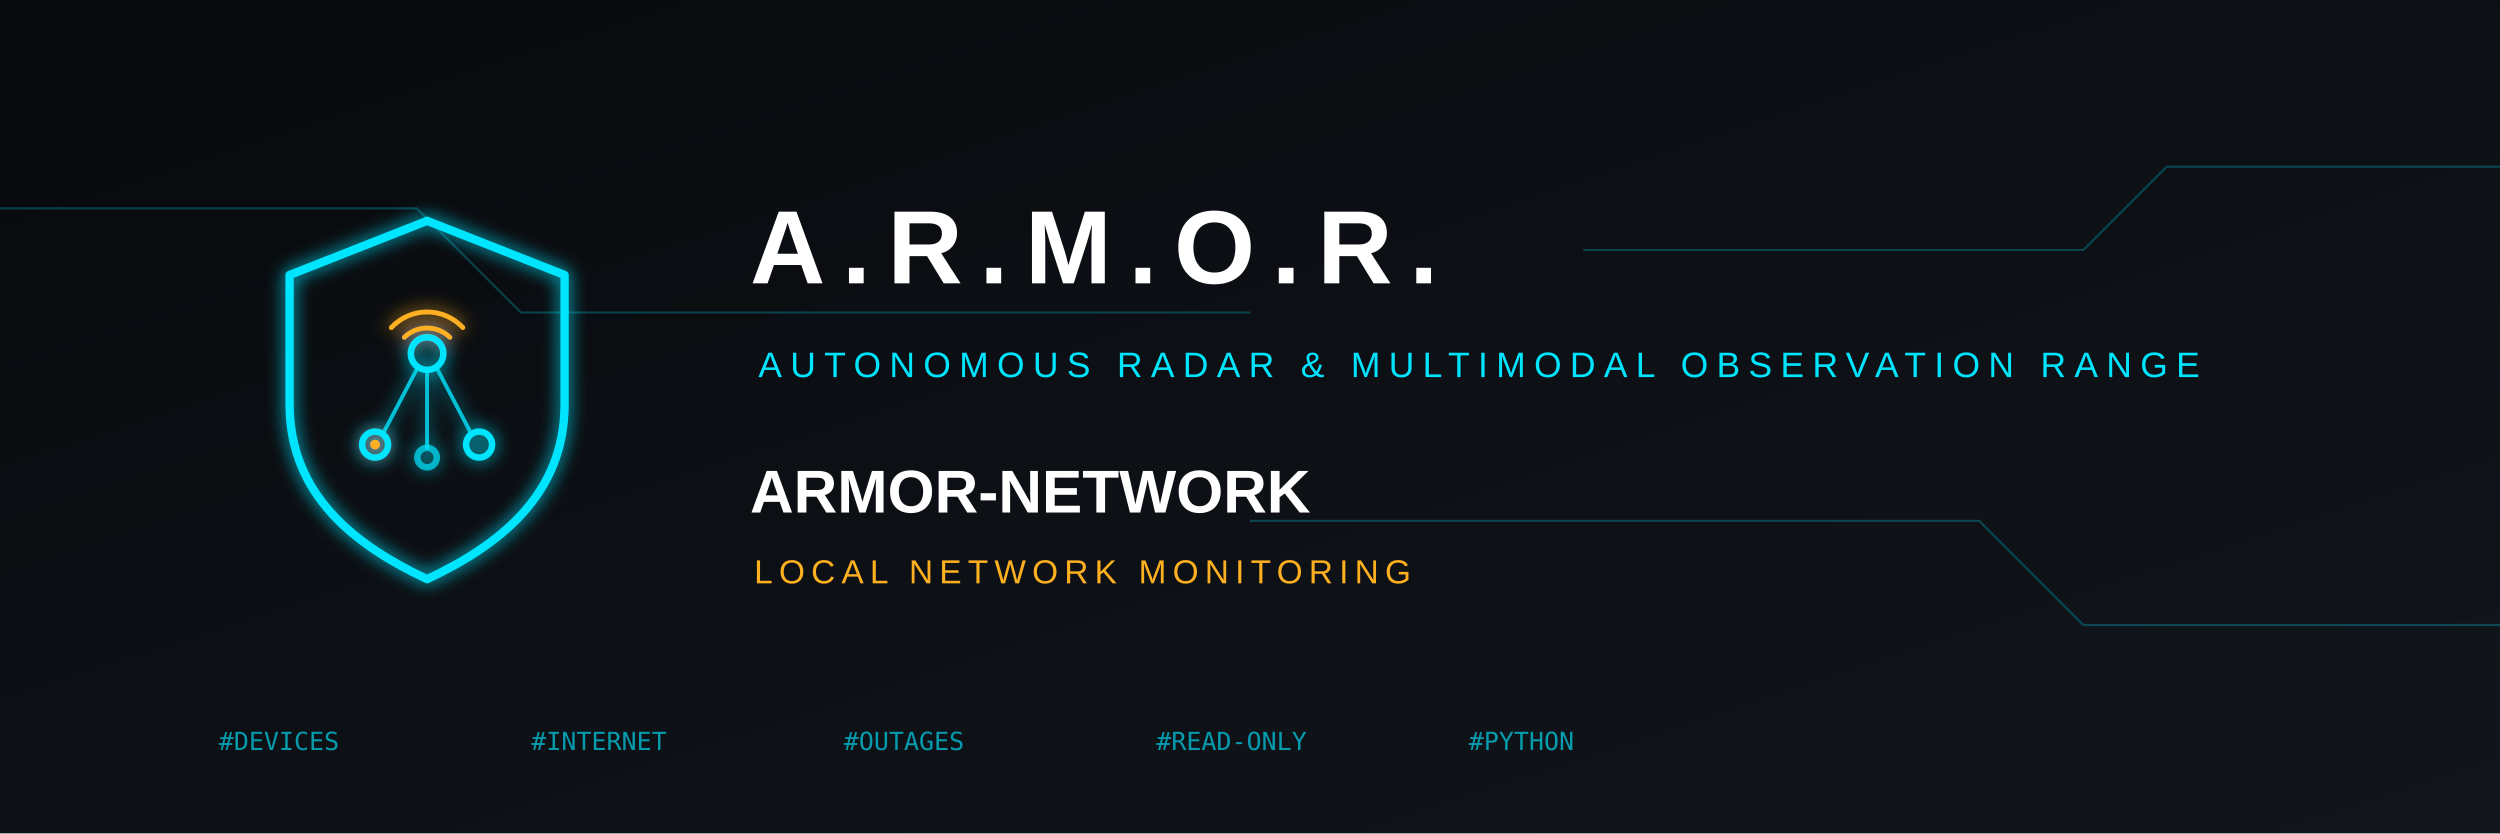
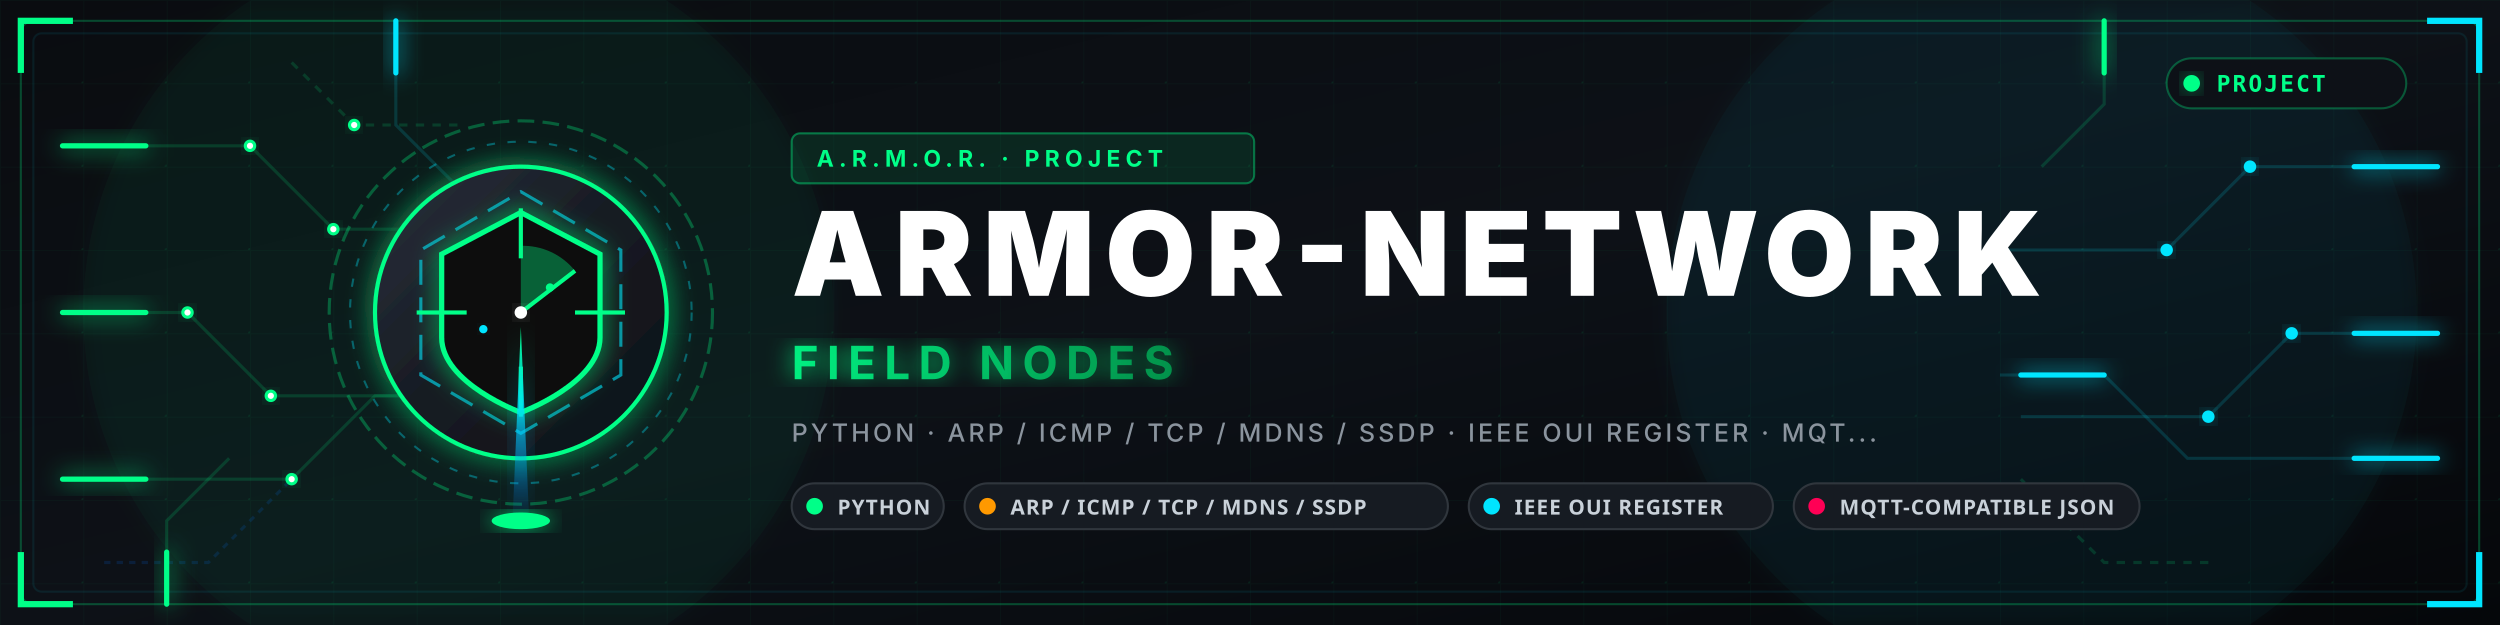
- <svg xmlns="http://www.w3.org/2000/svg" viewBox="0 0 1200 400" role="img" aria-labelledby="title desc">
+ <svg xmlns="http://www.w3.org/2000/svg" viewBox="0 0 1200 300" width="100%" height="100%">
  <defs>
-     <linearGradient id="bg" x1="0%" y1="0%" x2="100%" y2="100%">
-       <stop stop-color="#07090C" />
-       <stop offset="1" stop-color="#12161C" />
-     </linearGradient>
-     <filter id="g">
-       <feGaussianBlur stdDeviation="4" result="b" />
+     <linearGradient id="bgGlow" x1="0%" y1="0%" x2="100%" y2="100%">
+       <stop offset="0%" stop-color="#0A0C10" />
+       <stop offset="50%" stop-color="#0D1117" />
+       <stop offset="100%" stop-color="#05070A" />
+     </linearGradient>
+     <linearGradient id="cyanGlow" x1="0%" y1="0%" x2="100%" y2="0%">
+       <stop offset="0%" stop-color="#00E5FF" stop-opacity="0.8" />
+       <stop offset="100%" stop-color="#0088FF" stop-opacity="0.9" />
+     </linearGradient>
+     <linearGradient id="greenGlow" x1="0%" y1="0%" x2="100%" y2="0%">
+       <stop offset="0%" stop-color="#00FF88" stop-opacity="0.9" />
+       <stop offset="100%" stop-color="#00AA55" stop-opacity="0.8" />
+     </linearGradient>
+     <linearGradient id="laserBeam" x1="0%" y1="0%" x2="0%" y2="100%">
+       <stop offset="0%" stop-color="#00FF88" stop-opacity="1" />
+       <stop offset="40%" stop-color="#00E5FF" stop-opacity="0.8" />
+       <stop offset="100%" stop-color="#0077FF" stop-opacity="0" />
+     </linearGradient>
+     <linearGradient id="metalGradient" x1="0%" y1="0%" x2="100%" y2="100%">
+       <stop offset="0%" stop-color="#2A303C" />
+       <stop offset="50%" stop-color="#161B22" />
+       <stop offset="100%" stop-color="#0D1117" />
+     </linearGradient>
+     <filter id="glowCyan" x="-20%" y="-20%" width="140%" height="140%">
+       <feGaussianBlur stdDeviation="5" result="blur" />
      <feMerge>
-         <feMergeNode in="b" />
+         <feMergeNode in="blur" />
        <feMergeNode in="SourceGraphic" />
      </feMerge>
    </filter>
+     <filter id="glowGreen" x="-20%" y="-20%" width="140%" height="140%">
+       <feGaussianBlur stdDeviation="6" result="blur" />
+       <feMerge>
+         <feMergeNode in="blur" />
+         <feMergeNode in="SourceGraphic" />
+       </feMerge>
+     </filter>
+     <filter id="glowBeam" x="-30%" y="-30%" width="160%" height="160%">
+       <feGaussianBlur stdDeviation="8" result="blur" />
+       <feMerge>
+         <feMergeNode in="blur" />
+         <feMergeNode in="SourceGraphic" />
+       </feMerge>
+     </filter>
+     <pattern id="cyberGrid" width="40" height="40" patternUnits="userSpaceOnUse">
+       <path d="M 40 0 L 0 0 0 40" fill="none" stroke="#00FF88" stroke-opacity="0.03" stroke-width="1" />
+       <circle cx="40" cy="40" r="1" fill="#00FF88" fill-opacity="0.08" />
+     </pattern>
+     <g id="pcbNode">
+       <circle cx="0" cy="0" r="3" fill="#00FF88" filter="url(#glowGreen)" />
+       <circle cx="0" cy="0" r="1.5" fill="#FFFFFF" />
+     </g>
  </defs>
-   <rect width="1200" height="400" fill="url(#bg)" />
-   <g fill="none" stroke="#00E5FF" stroke-width="1" opacity=".25">
-     <path d="M0 100H200L250 150H600" />
-     <path d="M1200 300H1000L950 250H600" />
-     <path d="M1200 80H1040L1000 120H760" />
-   </g>
-   <g transform="translate(205 190)">
-     <g transform="scale(1.0)" filter="url(#g)" fill="none" stroke-linecap="round" stroke-linejoin="round" stroke="#00E5FF" stroke-width="4">
-       <path d="M0,-84 L66,-58 V4 C66,48 34,72 0,88 C-34,72 -66,48 -66,4 V-58 Z" />
-       <g transform="scale(.78) translate(0 4)" stroke-width="4">
-         <circle cy="-30" r="10" />
-         <circle cx="-32" cy="26" r="8" />
-         <circle cx="32" cy="26" r="8" />
-         <circle cy="34" r="6" opacity=".7" />
-         <path d="M-6,-21 L-27,19 M6,-21 L27,19 M0,-20 V28" stroke-width="2.4" opacity=".8" />
-         <path d="M-22,-46 a30,30 0 0 1 44,0 M-14,-40 a20,20 0 0 1 28,0" stroke="#FFB020" stroke-width="3" />
-         <circle cx="-32" cy="26" r="3" fill="#FFB020" stroke="none" />
-       </g>
-     </g>
-   </g>
-   <text x="360" y="136" font-family="Arial,sans-serif" font-size="50" font-weight="bold" fill="#FFF" letter-spacing="8">A.R.M.O.R.</text>
-   <text x="364" y="181" font-family="Arial,sans-serif" font-size="17" fill="#00E5FF" letter-spacing="4">AUTONOMOUS RADAR &amp; MULTIMODAL OBSERVATION RANGE</text>
-   <text x="360" y="246" font-family="Arial,sans-serif" font-size="29" font-weight="bold" fill="#FFF">ARMOR-NETWORK</text>
-   <text x="362" y="280" font-family="Arial,sans-serif" font-size="16" fill="#FFB020" letter-spacing="3">LOCAL NETWORK MONITORING</text>
-   <g font-family="monospace" font-size="12" fill="#00E5FF" opacity=".65">
-     <text x="105" y="360">#DEVICES</text>
-     <text x="255" y="360">#INTERNET</text>
-     <text x="405" y="360">#OUTAGES</text>
-     <text x="555" y="360">#READ-ONLY</text>
-     <text x="705" y="360">#PYTHON</text>
+   <rect width="1200" height="300" fill="url(#bgGlow)" />
+   <rect width="1200" height="300" fill="url(#cyberGrid)" />
+   <circle cx="220" cy="150" r="180" fill="#00FF88" fill-opacity="0.03" filter="url(#glowGreen)">
+     <animate attributeName="fill-opacity" values="0.02;0.05;0.02" dur="6s" repeatCount="indefinite" />
+   </circle>
+   <circle cx="980" cy="150" r="180" fill="#00E5FF" fill-opacity="0.03" filter="url(#glowCyan)">
+     <animate attributeName="fill-opacity" values="0.02;0.05;0.02" dur="6s" repeatCount="indefinite" />
+   </circle>
+   <rect x="10" y="10" width="1180" height="280" fill="none" stroke="#00FF88" stroke-opacity="0.25" stroke-width="1" rx="6" />
+   <rect x="16" y="16" width="1168" height="268" fill="none" stroke="#00E5FF" stroke-opacity="0.08" stroke-width="1" rx="4" />
+   <path d="M 10 35 L 10 10 L 35 10" fill="none" stroke="#00FF88" stroke-width="3">
+     <animate attributeName="stroke-opacity" values="0.6;1;0.6" dur="3s" repeatCount="indefinite" />
+   </path>
+   <path d="M 1190 35 L 1190 10 L 1165 10" fill="none" stroke="#00E5FF" stroke-width="3">
+     <animate attributeName="stroke-opacity" values="0.6;1;0.6" dur="3s" repeatCount="indefinite" />
+   </path>
+   <path d="M 10 265 L 10 290 L 35 290" fill="none" stroke="#00FF88" stroke-width="3">
+     <animate attributeName="stroke-opacity" values="0.6;1;0.6" dur="3s" repeatCount="indefinite" />
+   </path>
+   <path d="M 1190 265 L 1190 290 L 1165 290" fill="none" stroke="#00E5FF" stroke-width="3">
+     <animate attributeName="stroke-opacity" values="0.6;1;0.6" dur="3s" repeatCount="indefinite" />
+   </path>
+   <g stroke="#00FF88" stroke-opacity="0.15" stroke-width="1.5" fill="none">
+     <path d="M 30 70 L 120 70 L 160 110 L 240 110" />
+     <path d="M 30 150 L 90 150 L 130 190 L 220 190" />
+     <path d="M 30 230 L 140 230 L 180 190 L 210 190" />
+     <path d="M 80 290 L 80 250 L 110 220" />
+     <path d="M 190 10 L 190 60 L 220 90" stroke="#00E5FF" stroke-opacity="0.15" />
+     <path d="M 140 30 L 170 60 L 220 60" stroke-dasharray="4,4" />
+     <path d="M 50 270 L 100 270 L 140 230" stroke="#0077FF" stroke-opacity="0.15" stroke-dasharray="3,3" />
+   </g>
+   <g fill="none" stroke-linecap="round" stroke-linejoin="round">
+     <path d="M 30 70 L 120 70 L 160 110 L 240 110" stroke="#00FF88" stroke-width="2.5" stroke-dasharray="40, 240" filter="url(#glowGreen)">
+       <animate attributeName="stroke-dashoffset" values="280;0" dur="3s" repeatCount="indefinite" />
+     </path>
+     <path d="M 30 150 L 90 150 L 130 190 L 220 190" stroke="#00FF88" stroke-width="2.5" stroke-dasharray="40, 220" filter="url(#glowGreen)">
+       <animate attributeName="stroke-dashoffset" values="260;0" dur="3.5s" repeatCount="indefinite" />
+     </path>
+     <path d="M 30 230 L 140 230 L 180 190 L 210 190" stroke="#00FF88" stroke-width="2.5" stroke-dasharray="40, 230" filter="url(#glowGreen)">
+       <animate attributeName="stroke-dashoffset" values="270;0" dur="3.2s" repeatCount="indefinite" />
+     </path>
+     <path d="M 80 290 L 80 250 L 110 220" stroke="#00FF88" stroke-width="2.5" stroke-dasharray="25, 100" filter="url(#glowGreen)">
+       <animate attributeName="stroke-dashoffset" values="125;0" dur="2.5s" repeatCount="indefinite" />
+     </path>
+     <path d="M 190 10 L 190 60 L 220 90" stroke="#00E5FF" stroke-width="2.5" stroke-dasharray="25, 90" filter="url(#glowCyan)">
+       <animate attributeName="stroke-dashoffset" values="115;0" dur="2.8s" repeatCount="indefinite" />
+     </path>
+   </g>
+   <use href="#pcbNode" x="120" y="70" />
+   <use href="#pcbNode" x="160" y="110" />
+   <use href="#pcbNode" x="90" y="150" />
+   <use href="#pcbNode" x="130" y="190" />
+   <use href="#pcbNode" x="140" y="230" />
+   <use href="#pcbNode" x="170" y="60" />
+   <g stroke="#00E5FF" stroke-opacity="0.15" stroke-width="1.5" fill="none">
+     <path d="M 1170 80 L 1080 80 L 1040 120 L 960 120" />
+     <path d="M 1170 160 L 1100 160 L 1060 200 L 970 200" />
+     <path d="M 1170 220 L 1050 220 L 1010 180 M 1010 180 L 960 180" />
+     <path d="M 1010 10 L 1010 50 L 980 80" stroke="#00FF88" stroke-opacity="0.15" />
+     <path d="M 1060 270 L 1010 270 L 970 230" stroke="#00FF88" stroke-opacity="0.15" stroke-dasharray="4,4" />
+   </g>
+   <g fill="none" stroke-linecap="round" stroke-linejoin="round">
+     <path d="M 1170 80 L 1080 80 L 1040 120 L 960 120" stroke="#00E5FF" stroke-width="2.5" stroke-dasharray="40, 230" filter="url(#glowCyan)">
+       <animate attributeName="stroke-dashoffset" values="0;270" dur="3.5s" repeatCount="indefinite" />
+     </path>
+     <path d="M 1170 160 L 1100 160 L 1060 200 L 970 200" stroke="#00E5FF" stroke-width="2.5" stroke-dasharray="40, 240" filter="url(#glowCyan)">
+       <animate attributeName="stroke-dashoffset" values="0;280" dur="3.8s" repeatCount="indefinite" />
+     </path>
+     <path d="M 1170 220 L 1050 220 L 1010 180 M 1010 180 L 960 180" stroke="#00E5FF" stroke-width="2.5" stroke-dasharray="40, 250" filter="url(#glowCyan)">
+       <animate attributeName="stroke-dashoffset" values="0;290" dur="4s" repeatCount="indefinite" />
+     </path>
+     <path d="M 1010 10 L 1010 50 L 980 80" stroke="#00FF88" stroke-width="2.5" stroke-dasharray="25, 95" filter="url(#glowGreen)">
+       <animate attributeName="stroke-dashoffset" values="0;120" dur="2.6s" repeatCount="indefinite" />
+     </path>
+   </g>
+   <circle cx="1080" cy="80" r="3" fill="#00E5FF" filter="url(#glowCyan)" />
+   <circle cx="1040" cy="120" r="3" fill="#00E5FF" filter="url(#glowCyan)" />
+   <circle cx="1100" cy="160" r="3" fill="#00E5FF" filter="url(#glowCyan)" />
+   <circle cx="1060" cy="200" r="3" fill="#00E5FF" filter="url(#glowCyan)" />
+   <g transform="translate(250, 150)">
+     <g>
+       <circle cx="0" cy="0" r="92" fill="none" stroke="#00FF88" stroke-opacity="0.3" stroke-width="1.5" stroke-dasharray="8,4" />
+       <circle cx="0" cy="0" r="82" fill="none" stroke="#00E5FF" stroke-opacity="0.35" stroke-width="1" stroke-dasharray="4,6" />
+       <animateTransform attributeName="transform" type="rotate" from="0 0 0" to="360 0 0" dur="25s" repeatCount="indefinite" />
+     </g>
+     <circle cx="0" cy="0" r="70" fill="url(#metalGradient)" stroke="#00FF88" stroke-width="2" filter="url(#glowGreen)" />
+     <g>
+       <polygon points="0,-58 48,-30 48,30 0,58 -48,30 -48,-30" fill="none" stroke="#00E5FF" stroke-width="1.5" stroke-dasharray="12,6" opacity="0.6" />
+       <animateTransform attributeName="transform" type="rotate" from="360 0 0" to="0 0 0" dur="18s" repeatCount="indefinite" />
+     </g>
+     <path d="M 0 -48 L 38 -28 L 38 12 C 38 34 0 48 0 48 C 0 48 -38 34 -38 12 L -38 -28 Z" fill="#0A0C10" stroke="#00FF88" stroke-width="2.5" filter="url(#glowGreen)" />
+     <g>
+       <path d="M 0 0 L 26 -20 A 32 32 0 0 0 0 -32 Z" fill="#00FF88" fill-opacity="0.35" />
+       <line x1="0" y1="0" x2="26" y2="-20" stroke="#00FF88" stroke-width="2" />
+       <animateTransform attributeName="transform" type="rotate" from="0 0 0" to="360 0 0" dur="4s" repeatCount="indefinite" />
+     </g>
+     <circle cx="14" cy="-12" r="2" fill="#00FF88" filter="url(#glowGreen)">
+       <animate attributeName="opacity" values="0.2;1;0.2" dur="2s" repeatCount="indefinite" />
+     </circle>
+     <circle cx="-18" cy="8" r="2" fill="#00E5FF" filter="url(#glowCyan)">
+       <animate attributeName="opacity" values="1;0.2;1" dur="1.5s" repeatCount="indefinite" />
+     </circle>
+     <line x1="-50" y1="0" x2="-26" y2="0" stroke="#00FF88" stroke-width="2" />
+     <line x1="26" y1="0" x2="50" y2="0" stroke="#00FF88" stroke-width="2" />
+     <line x1="0" y1="-50" x2="0" y2="-26" stroke="#00FF88" stroke-width="2" />
+     <line x1="0" y1="26" x2="0" y2="50" stroke="#00FF88" stroke-width="2" />
+     <circle cx="0" cy="0" r="3" fill="#FFFFFF" filter="url(#glowGreen)">
+       <animate attributeName="opacity" values="0.4;1;0.4" dur="1.2s" repeatCount="indefinite" />
+     </circle>
+   </g>
+   <path d="M 250 157 L 246 250 L 254 250 Z" fill="url(#laserBeam)" filter="url(#glowBeam)">
+     <animate attributeName="opacity" values="0.3;1;0.3" dur="1.2s" repeatCount="indefinite" />
+   </path>
+   <ellipse cx="250" cy="250" rx="14" ry="4" fill="#00FF88" filter="url(#glowGreen)">
+     <animate attributeName="rx" values="10;18;10" dur="1.2s" repeatCount="indefinite" />
+     <animate attributeName="opacity" values="0.4;1;0.4" dur="1.2s" repeatCount="indefinite" />
+   </ellipse>
+   <g transform="translate(380, 0)">
+     <g transform="translate(0, 82)">
+       <rect x="0" y="-18" width="222" height="24" rx="4" fill="#00FF88" fill-opacity="0.1" stroke="#00FF88" stroke-opacity="0.4" stroke-width="1">
+         <animate attributeName="stroke-opacity" values="0.3;0.8;0.3" dur="4s" repeatCount="indefinite" />
+       </rect>
+       <text x="12" y="-2" font-family="'Inter', 'Segoe UI', 'Roboto', sans-serif" font-weight="700" font-size="11" fill="#00FF88" letter-spacing="2.5">A.R.M.O.R. · PROJECT</text>
+     </g>
+     <text x="0" y="142" font-family="'Inter', 'Segoe UI', 'Roboto', sans-serif" font-weight="900" font-size="56" fill="#FFFFFF" letter-spacing="5">ARMOR-NETWORK</text>
+     <text x="0" y="182" font-family="'Inter', 'Segoe UI', 'Roboto', sans-serif" font-weight="700" font-size="22" fill="url(#greenGlow)" letter-spacing="4" filter="url(#glowGreen)">FIELD NODES</text>
+     <text x="0" y="212" font-family="'Inter', 'Segoe UI', 'Roboto', sans-serif" font-weight="500" font-size="12" fill="#8B949E" letter-spacing="1.5">PYTHON · ARP / ICMP / TCP / MDNS / SSDP · IEEE OUI REGISTER · MQT...</text>
+     <g transform="translate(0, 232)">
+       <rect x="0" y="0" width="73" height="22" rx="11" fill="#161B22" stroke="#30363D" stroke-width="1" />
+       <circle cx="11" cy="11" r="4" fill="#00FF88">
+         <animate attributeName="opacity" values="0.5;1;0.5" dur="2.0s" repeatCount="indefinite" />
+       </circle>
+       <text x="22" y="15" font-family="sans-serif" font-weight="600" font-size="10" fill="#C9D1D9" letter-spacing="0.5">PYTHON</text>
+       <rect x="83" y="0" width="232" height="22" rx="11" fill="#161B22" stroke="#30363D" stroke-width="1" />
+       <circle cx="94" cy="11" r="4" fill="#FF9900">
+         <animate attributeName="opacity" values="0.5;1;0.5" dur="2.2s" repeatCount="indefinite" />
+       </circle>
+       <text x="105" y="15" font-family="sans-serif" font-weight="600" font-size="10" fill="#C9D1D9" letter-spacing="0.5">ARP / ICMP / TCP / MDNS / SSDP</text>
+       <rect x="325" y="0" width="146" height="22" rx="11" fill="#161B22" stroke="#30363D" stroke-width="1" />
+       <circle cx="336" cy="11" r="4" fill="#00E5FF">
+         <animate attributeName="opacity" values="0.5;1;0.5" dur="2.4s" repeatCount="indefinite" />
+       </circle>
+       <text x="347" y="15" font-family="sans-serif" font-weight="600" font-size="10" fill="#C9D1D9" letter-spacing="0.5">IEEE OUI REGISTER</text>
+       <rect x="481" y="0" width="166" height="22" rx="11" fill="#161B22" stroke="#30363D" stroke-width="1" />
+       <circle cx="492" cy="11" r="4" fill="#FF0055">
+         <animate attributeName="opacity" values="0.5;1;0.5" dur="2.6s" repeatCount="indefinite" />
+       </circle>
+       <text x="503" y="15" font-family="sans-serif" font-weight="600" font-size="10" fill="#C9D1D9" letter-spacing="0.5">MQTT-COMPATIBLE JSON</text>
+     </g>
+   </g>
+   <g transform="translate(1050, 42)">
+     <rect x="-10" y="-14" width="115" height="24" rx="12" fill="#0D1117" stroke="#00FF88" stroke-opacity="0.3" stroke-width="1" />
+     <circle cx="2" cy="-2" r="4" fill="#00FF88" filter="url(#glowGreen)">
+       <animate attributeName="opacity" values="0.3;1;0.3" dur="1.5s" repeatCount="indefinite" />
+     </circle>
+     <text x="14" y="2" font-family="monospace" font-weight="700" font-size="11" fill="#00FF88" letter-spacing="1">PROJECT</text>
  </g>
</svg>
